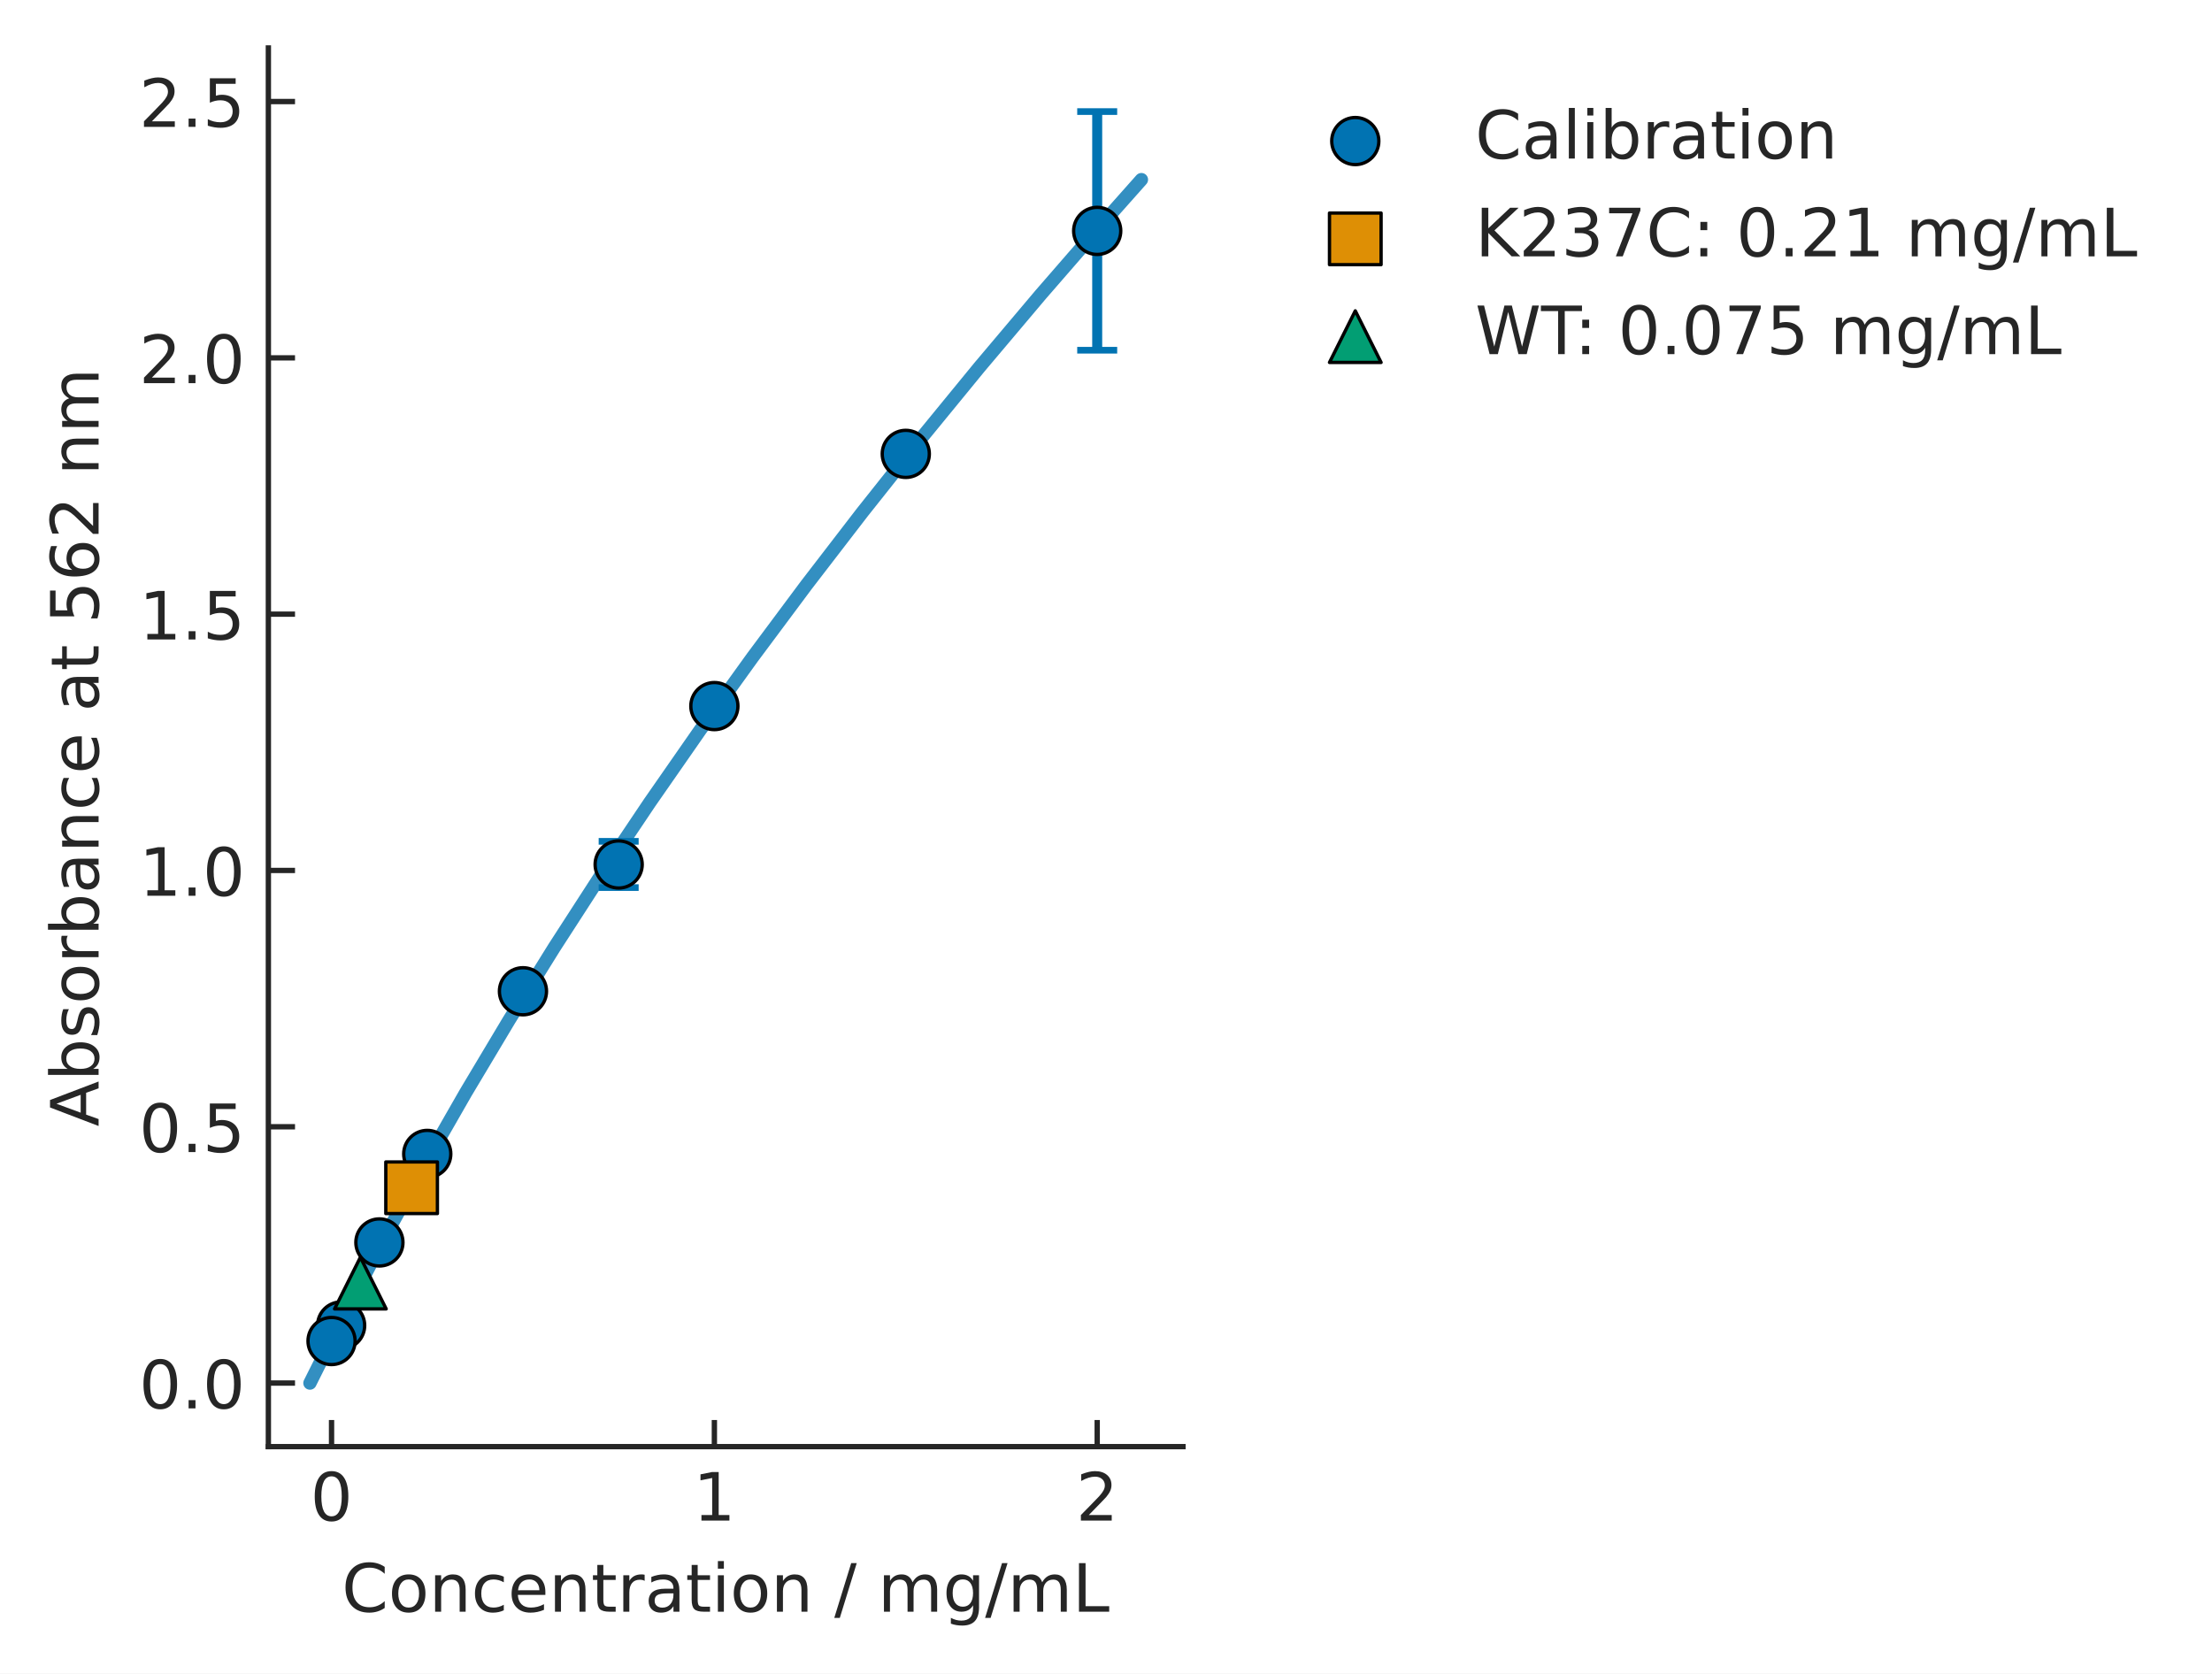
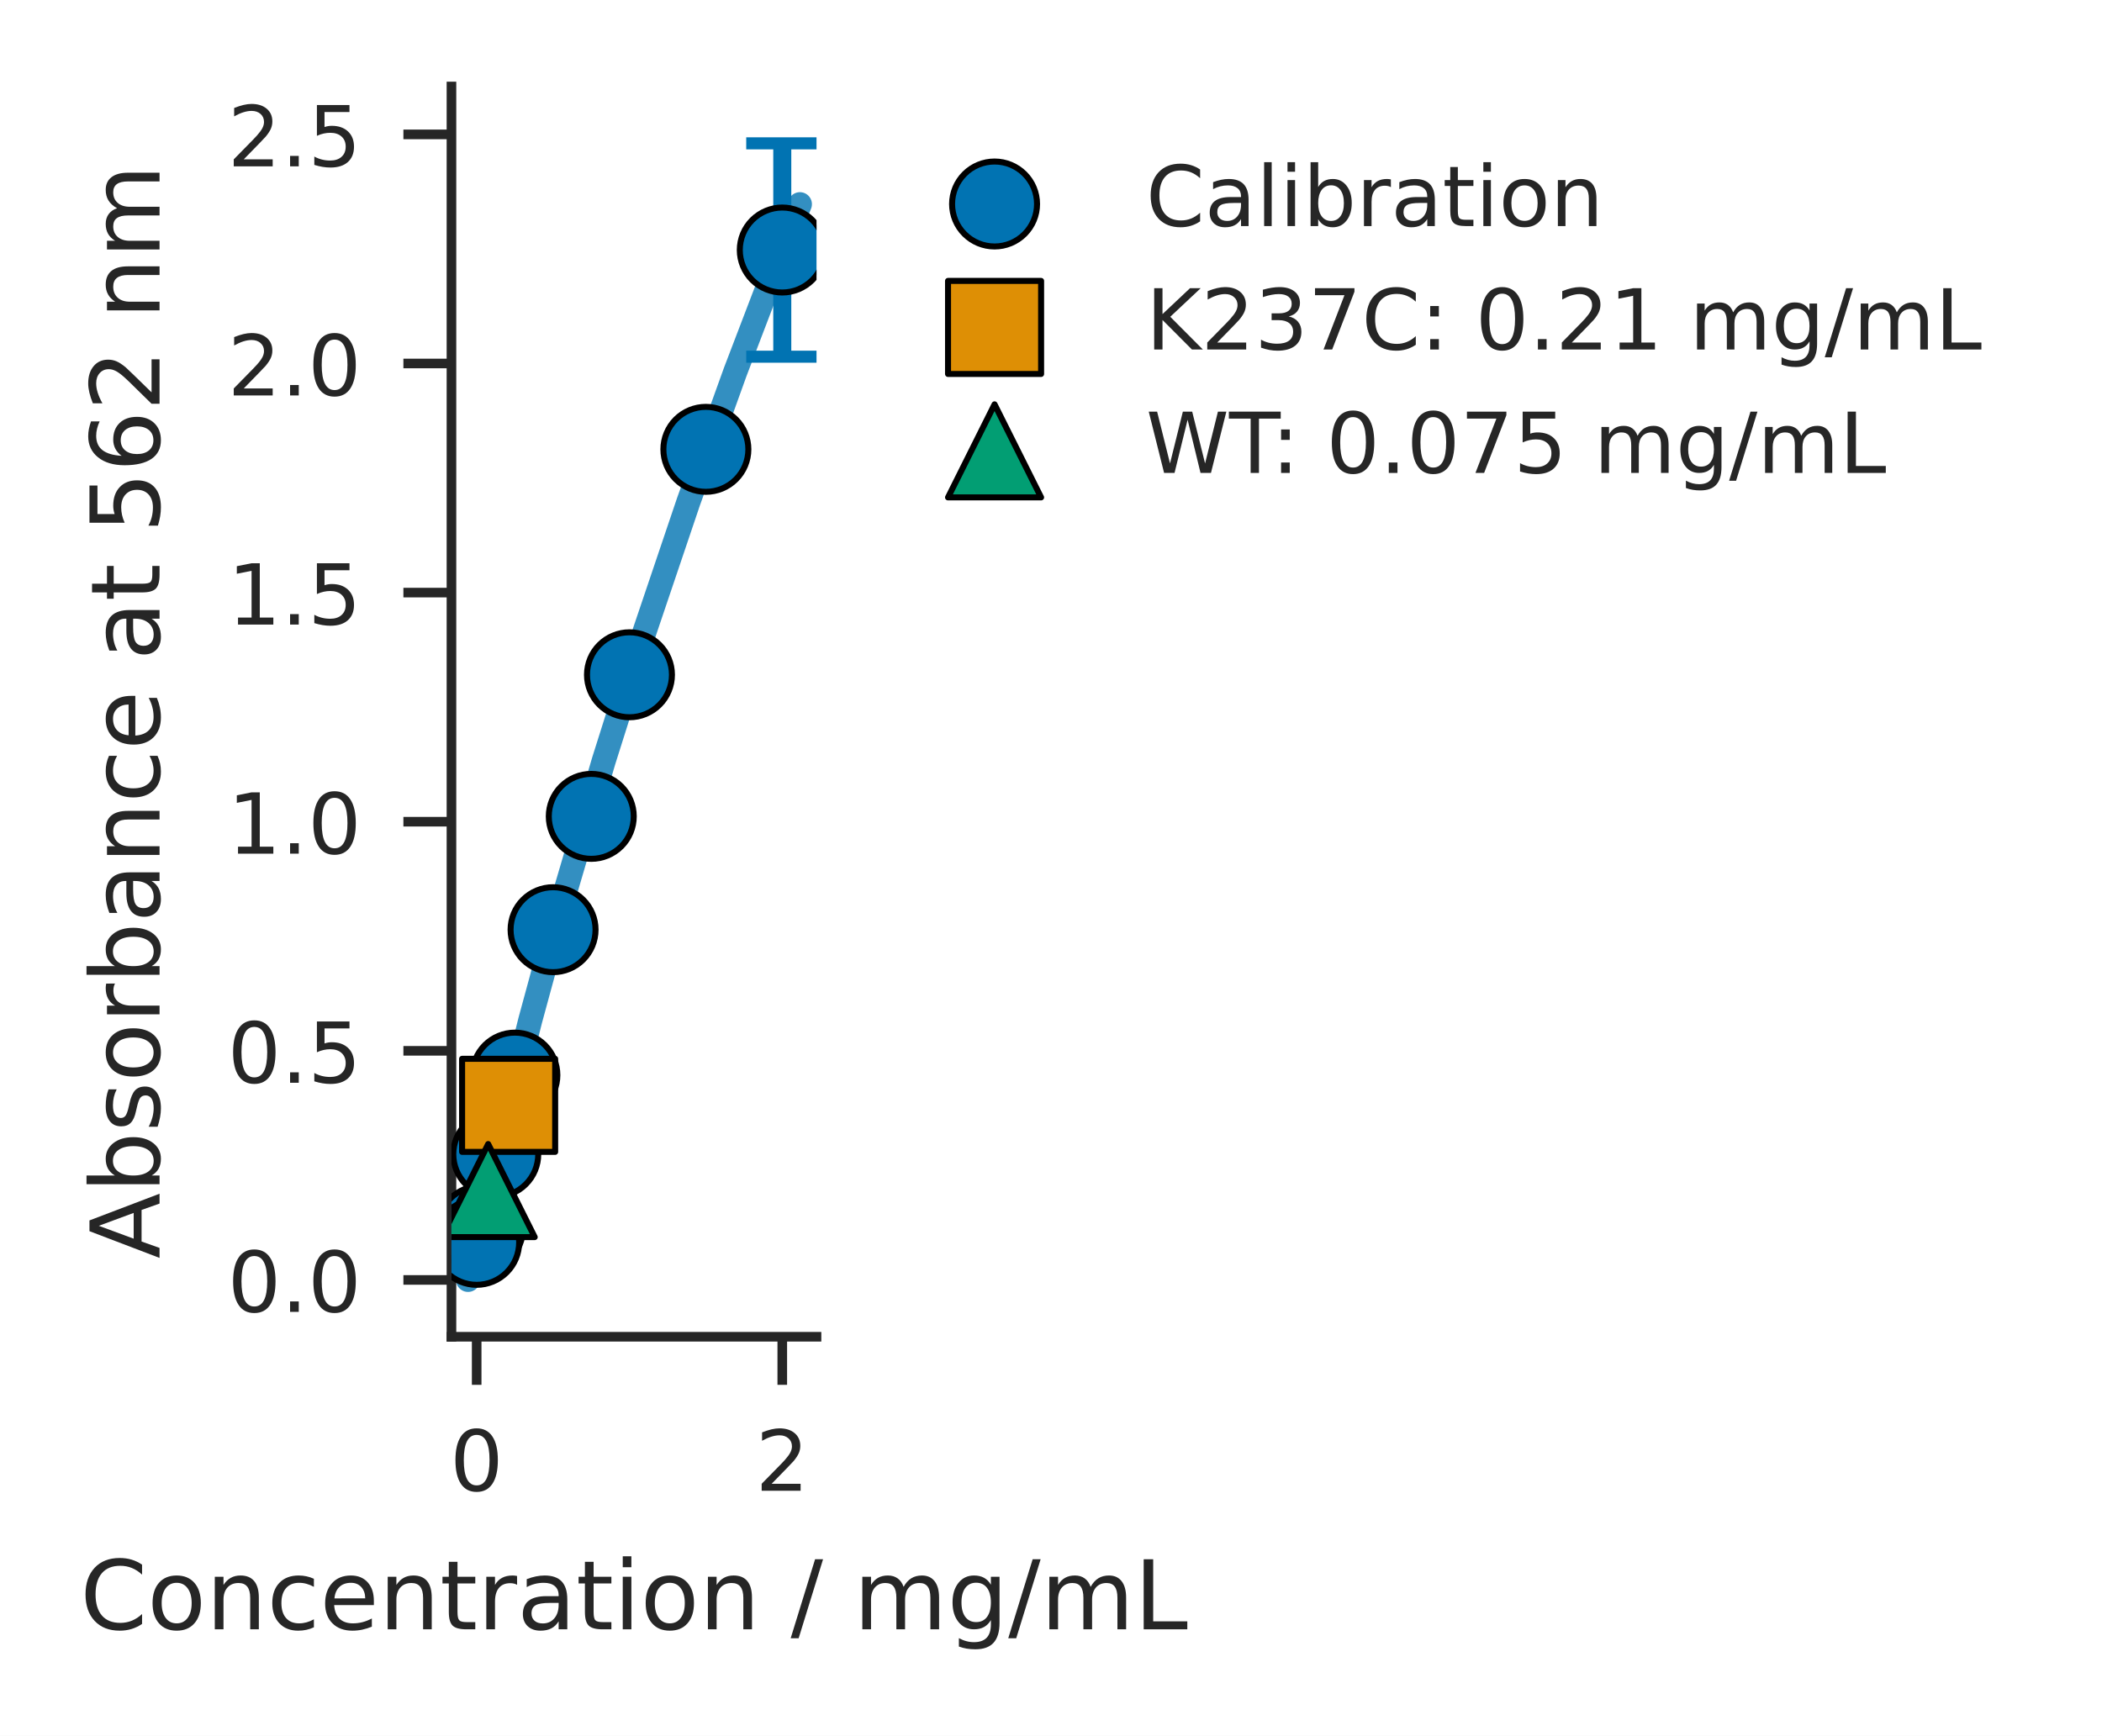
- <svg xmlns="http://www.w3.org/2000/svg" xmlns:xlink="http://www.w3.org/1999/xlink" width="332.012pt" height="251.196pt" viewBox="0 0 332.012 251.196" version="1.1">
+ <svg xmlns="http://www.w3.org/2000/svg" xmlns:xlink="http://www.w3.org/1999/xlink" width="174.95pt" height="144.492pt" viewBox="0 0 174.95 144.492" version="1.1">
  <defs>
    <style type="text/css">*{stroke-linejoin: round; stroke-linecap: butt}</style>
  </defs>
  <g id="figure_1">
    <g id="patch_1">
-       <path d="M 0 251.196  L 332.012 251.196  L 332.012 0  L 0 0  z " style="fill: #ffffff" />
+       <path d="M 0 144.492  L 174.95 144.492  L 174.95 0  L 0 0  z " style="fill: #ffffff" />
    </g>
    <g id="axes_1">
      <g id="patch_2">
-         <path d="M 40.281 217.14  L 177.559 217.14  L 177.559 7.2  L 40.281 7.2  z " style="fill: #ffffff" />
+         <path d="M 37.575 111.274  L 67.958 111.274  L 67.958 7.2  L 37.575 7.2  z " style="fill: #ffffff" />
      </g>
      <g id="matplotlib.axis_1">
        <g id="xtick_1">
          <g id="line2d_1">
            <defs>
-               <path id="m823650b3ee" d="M 0 0  L 0 -4  " style="stroke: #262626; stroke-width: 0.8" />
-             </defs>
-             <g>
-               <use xlink:href="#m823650b3ee" x="49.764" y="217.14" style="fill: #262626; stroke: #262626; stroke-width: 0.8" />
+               <path id="m72aefd5ca8" d="M 0 0  L 0 4  " style="stroke: #262626; stroke-width: 0.8" />
+             </defs>
+             <g>
+               <use xlink:href="#m72aefd5ca8" x="39.674" y="111.274" style="fill: #262626; stroke: #262626; stroke-width: 0.8" />
            </g>
          </g>
          <g id="text_1">
-             <g style="fill: #262626" transform="translate(46.58295 228.2384) scale(0.1 -0.1)">
+             <g style="fill: #262626" transform="translate(37.44667 124.0932) scale(0.07 -0.07)">
              <defs>
                <path id="DejaVuSans-30" d="M 2034 4250  Q 1547 4250 1301 3770  Q 1056 3291 1056 2328  Q 1056 1369 1301 889  Q 1547 409 2034 409  Q 2525 409 2770 889  Q 3016 1369 3016 2328  Q 3016 3291 2770 3770  Q 2525 4250 2034 4250  z M 2034 4750  Q 2819 4750 3233 4129  Q 3647 3509 3647 2328  Q 3647 1150 3233 529  Q 2819 -91 2034 -91  Q 1250 -91 836 529  Q 422 1150 422 2328  Q 422 3509 836 4129  Q 1250 4750 2034 4750  z " transform="scale(0.015625)" />
              </defs>
              <use xlink:href="#DejaVuSans-30" />
            </g>
          </g>
        </g>
        <g id="xtick_2">
          <g id="line2d_2">
            <g>
-               <use xlink:href="#m823650b3ee" x="107.225" y="217.14" style="fill: #262626; stroke: #262626; stroke-width: 0.8" />
+               <use xlink:href="#m72aefd5ca8" x="65.109" y="111.274" style="fill: #262626; stroke: #262626; stroke-width: 0.8" />
            </g>
          </g>
          <g id="text_2">
-             <g style="fill: #262626" transform="translate(104.0433 228.2384) scale(0.1 -0.1)">
-               <defs>
-                 <path id="DejaVuSans-31" d="M 794 531  L 1825 531  L 1825 4091  L 703 3866  L 703 4441  L 1819 4666  L 2450 4666  L 2450 531  L 3481 531  L 3481 0  L 794 0  L 794 531  z " transform="scale(0.015625)" />
-               </defs>
-               <use xlink:href="#DejaVuSans-31" />
-             </g>
-           </g>
-         </g>
-         <g id="xtick_3">
-           <g id="line2d_3">
-             <g>
-               <use xlink:href="#m823650b3ee" x="164.685" y="217.14" style="fill: #262626; stroke: #262626; stroke-width: 0.8" />
-             </g>
-           </g>
-           <g id="text_3">
-             <g style="fill: #262626" transform="translate(161.5036 228.2384) scale(0.1 -0.1)">
+             <g style="fill: #262626" transform="translate(62.88208 124.0932) scale(0.07 -0.07)">
              <defs>
                <path id="DejaVuSans-32" d="M 1228 531  L 3431 531  L 3431 0  L 469 0  L 469 531  Q 828 903 1448 1529  Q 2069 2156 2228 2338  Q 2531 2678 2651 2914  Q 2772 3150 2772 3378  Q 2772 3750 2511 3984  Q 2250 4219 1831 4219  Q 1534 4219 1204 4116  Q 875 4013 500 3803  L 500 4441  Q 881 4594 1212 4672  Q 1544 4750 1819 4750  Q 2544 4750 2975 4387  Q 3406 4025 3406 3419  Q 3406 3131 3298 2873  Q 3191 2616 2906 2266  Q 2828 2175 2409 1742  Q 1991 1309 1228 531  z " transform="scale(0.015625)" />
              </defs>
              <use xlink:href="#DejaVuSans-32" />
            </g>
          </g>
        </g>
-         <g id="text_4">
-           <g style="fill: #262626" transform="translate(51.3015 241.9166) scale(0.1 -0.1)">
+         <g id="text_3">
+           <g style="fill: #262626" transform="translate(6.671563 135.6278) scale(0.08 -0.08)">
            <defs>
              <path id="DejaVuSans-43" d="M 4122 4306  L 4122 3641  Q 3803 3938 3442 4084  Q 3081 4231 2675 4231  Q 1875 4231 1450 3742  Q 1025 3253 1025 2328  Q 1025 1406 1450 917  Q 1875 428 2675 428  Q 3081 428 3442 575  Q 3803 722 4122 1019  L 4122 359  Q 3791 134 3420 21  Q 3050 -91 2638 -91  Q 1578 -91 968 557  Q 359 1206 359 2328  Q 359 3453 968 4101  Q 1578 4750 2638 4750  Q 3056 4750 3426 4639  Q 3797 4528 4122 4306  z " transform="scale(0.015625)" />
              <path id="DejaVuSans-6f" d="M 1959 3097  Q 1497 3097 1228 2736  Q 959 2375 959 1747  Q 959 1119 1226 758  Q 1494 397 1959 397  Q 2419 397 2687 759  Q 2956 1122 2956 1747  Q 2956 2369 2687 2733  Q 2419 3097 1959 3097  z M 1959 3584  Q 2709 3584 3137 3096  Q 3566 2609 3566 1747  Q 3566 888 3137 398  Q 2709 -91 1959 -91  Q 1206 -91 779 398  Q 353 888 353 1747  Q 353 2609 779 3096  Q 1206 3584 1959 3584  z " transform="scale(0.015625)" />
              <path id="DejaVuSans-6e" d="M 3513 2113  L 3513 0  L 2938 0  L 2938 2094  Q 2938 2591 2744 2837  Q 2550 3084 2163 3084  Q 1697 3084 1428 2787  Q 1159 2491 1159 1978  L 1159 0  L 581 0  L 581 3500  L 1159 3500  L 1159 2956  Q 1366 3272 1645 3428  Q 1925 3584 2291 3584  Q 2894 3584 3203 3211  Q 3513 2838 3513 2113  z " transform="scale(0.015625)" />
              <path id="DejaVuSans-63" d="M 3122 3366  L 3122 2828  Q 2878 2963 2633 3030  Q 2388 3097 2138 3097  Q 1578 3097 1268 2742  Q 959 2388 959 1747  Q 959 1106 1268 751  Q 1578 397 2138 397  Q 2388 397 2633 464  Q 2878 531 3122 666  L 3122 134  Q 2881 22 2623 -34  Q 2366 -91 2075 -91  Q 1284 -91 818 406  Q 353 903 353 1747  Q 353 2603 823 3093  Q 1294 3584 2113 3584  Q 2378 3584 2631 3529  Q 2884 3475 3122 3366  z " transform="scale(0.015625)" />
              <path id="DejaVuSans-65" d="M 3597 1894  L 3597 1613  L 953 1613  Q 991 1019 1311 708  Q 1631 397 2203 397  Q 2534 397 2845 478  Q 3156 559 3463 722  L 3463 178  Q 3153 47 2828 -22  Q 2503 -91 2169 -91  Q 1331 -91 842 396  Q 353 884 353 1716  Q 353 2575 817 3079  Q 1281 3584 2069 3584  Q 2775 3584 3186 3129  Q 3597 2675 3597 1894  z M 3022 2063  Q 3016 2534 2758 2815  Q 2500 3097 2075 3097  Q 1594 3097 1305 2825  Q 1016 2553 972 2059  L 3022 2063  z " transform="scale(0.015625)" />
              <path id="DejaVuSans-74" d="M 1172 4494  L 1172 3500  L 2356 3500  L 2356 3053  L 1172 3053  L 1172 1153  Q 1172 725 1289 603  Q 1406 481 1766 481  L 2356 481  L 2356 0  L 1766 0  Q 1100 0 847 248  Q 594 497 594 1153  L 594 3053  L 172 3053  L 172 3500  L 594 3500  L 594 4494  L 1172 4494  z " transform="scale(0.015625)" />
              <path id="DejaVuSans-72" d="M 2631 2963  Q 2534 3019 2420 3045  Q 2306 3072 2169 3072  Q 1681 3072 1420 2755  Q 1159 2438 1159 1844  L 1159 0  L 581 0  L 581 3500  L 1159 3500  L 1159 2956  Q 1341 3275 1631 3429  Q 1922 3584 2338 3584  Q 2397 3584 2469 3576  Q 2541 3569 2628 3553  L 2631 2963  z " transform="scale(0.015625)" />
              <path id="DejaVuSans-61" d="M 2194 1759  Q 1497 1759 1228 1600  Q 959 1441 959 1056  Q 959 750 1161 570  Q 1363 391 1709 391  Q 2188 391 2477 730  Q 2766 1069 2766 1631  L 2766 1759  L 2194 1759  z M 3341 1997  L 3341 0  L 2766 0  L 2766 531  Q 2569 213 2275 61  Q 1981 -91 1556 -91  Q 1019 -91 701 211  Q 384 513 384 1019  Q 384 1609 779 1909  Q 1175 2209 1959 2209  L 2766 2209  L 2766 2266  Q 2766 2663 2505 2880  Q 2244 3097 1772 3097  Q 1472 3097 1187 3025  Q 903 2953 641 2809  L 641 3341  Q 956 3463 1253 3523  Q 1550 3584 1831 3584  Q 2591 3584 2966 3190  Q 3341 2797 3341 1997  z " transform="scale(0.015625)" />
              <path id="DejaVuSans-69" d="M 603 3500  L 1178 3500  L 1178 0  L 603 0  L 603 3500  z M 603 4863  L 1178 4863  L 1178 4134  L 603 4134  L 603 4863  z " transform="scale(0.015625)" />
              <path id="DejaVuSans-20" transform="scale(0.015625)" />
              <path id="DejaVuSans-2f" d="M 1625 4666  L 2156 4666  L 531 -594  L 0 -594  L 1625 4666  z " transform="scale(0.015625)" />
              <path id="DejaVuSans-6d" d="M 3328 2828  Q 3544 3216 3844 3400  Q 4144 3584 4550 3584  Q 5097 3584 5394 3201  Q 5691 2819 5691 2113  L 5691 0  L 5113 0  L 5113 2094  Q 5113 2597 4934 2840  Q 4756 3084 4391 3084  Q 3944 3084 3684 2787  Q 3425 2491 3425 1978  L 3425 0  L 2847 0  L 2847 2094  Q 2847 2600 2669 2842  Q 2491 3084 2119 3084  Q 1678 3084 1418 2786  Q 1159 2488 1159 1978  L 1159 0  L 581 0  L 581 3500  L 1159 3500  L 1159 2956  Q 1356 3278 1631 3431  Q 1906 3584 2284 3584  Q 2666 3584 2933 3390  Q 3200 3197 3328 2828  z " transform="scale(0.015625)" />
              <path id="DejaVuSans-67" d="M 2906 1791  Q 2906 2416 2648 2759  Q 2391 3103 1925 3103  Q 1463 3103 1205 2759  Q 947 2416 947 1791  Q 947 1169 1205 825  Q 1463 481 1925 481  Q 2391 481 2648 825  Q 2906 1169 2906 1791  z M 3481 434  Q 3481 -459 3084 -895  Q 2688 -1331 1869 -1331  Q 1566 -1331 1297 -1286  Q 1028 -1241 775 -1147  L 775 -588  Q 1028 -725 1275 -790  Q 1522 -856 1778 -856  Q 2344 -856 2625 -561  Q 2906 -266 2906 331  L 2906 616  Q 2728 306 2450 153  Q 2172 0 1784 0  Q 1141 0 747 490  Q 353 981 353 1791  Q 353 2603 747 3093  Q 1141 3584 1784 3584  Q 2172 3584 2450 3431  Q 2728 3278 2906 2969  L 2906 3500  L 3481 3500  L 3481 434  z " transform="scale(0.015625)" />
              <path id="DejaVuSans-4c" d="M 628 4666  L 1259 4666  L 1259 531  L 3531 531  L 3531 0  L 628 0  L 628 4666  z " transform="scale(0.015625)" />
            </defs>
            <use xlink:href="#DejaVuSans-43" />
            <use xlink:href="#DejaVuSans-6f" transform="translate(69.82422 0)" />
            <use xlink:href="#DejaVuSans-6e" transform="translate(131.0059 0)" />
            <use xlink:href="#DejaVuSans-63" transform="translate(194.3848 0)" />
            <use xlink:href="#DejaVuSans-65" transform="translate(249.3652 0)" />
            <use xlink:href="#DejaVuSans-6e" transform="translate(310.8887 0)" />
            <use xlink:href="#DejaVuSans-74" transform="translate(374.2676 0)" />
            <use xlink:href="#DejaVuSans-72" transform="translate(413.4766 0)" />
            <use xlink:href="#DejaVuSans-61" transform="translate(454.5898 0)" />
            <use xlink:href="#DejaVuSans-74" transform="translate(515.8691 0)" />
            <use xlink:href="#DejaVuSans-69" transform="translate(555.0781 0)" />
            <use xlink:href="#DejaVuSans-6f" transform="translate(582.8613 0)" />
            <use xlink:href="#DejaVuSans-6e" transform="translate(644.043 0)" />
            <use xlink:href="#DejaVuSans-20" transform="translate(707.4219 0)" />
            <use xlink:href="#DejaVuSans-2f" transform="translate(739.209 0)" />
            <use xlink:href="#DejaVuSans-20" transform="translate(772.9004 0)" />
            <use xlink:href="#DejaVuSans-6d" transform="translate(804.6875 0)" />
            <use xlink:href="#DejaVuSans-67" transform="translate(902.0996 0)" />
            <use xlink:href="#DejaVuSans-2f" transform="translate(965.5762 0)" />
            <use xlink:href="#DejaVuSans-6d" transform="translate(999.2676 0)" />
            <use xlink:href="#DejaVuSans-4c" transform="translate(1096.68 0)" />
          </g>
        </g>
      </g>
      <g id="matplotlib.axis_2">
        <g id="ytick_1">
+           <g id="line2d_3">
+             <defs>
+               <path id="m3ccfd60c9a" d="M 0 0  L -4 0  " style="stroke: #262626; stroke-width: 0.8" />
+             </defs>
+             <g>
+               <use xlink:href="#m3ccfd60c9a" x="37.575" y="106.544" style="fill: #262626; stroke: #262626; stroke-width: 0.8" />
+             </g>
+           </g>
+           <g id="text_4">
+             <g style="fill: #262626" transform="translate(18.9425 109.2031) scale(0.07 -0.07)">
+               <defs>
+                 <path id="DejaVuSans-2e" d="M 684 794  L 1344 794  L 1344 0  L 684 0  L 684 794  z " transform="scale(0.015625)" />
+               </defs>
+               <use xlink:href="#DejaVuSans-30" />
+               <use xlink:href="#DejaVuSans-2e" transform="translate(63.62305 0)" />
+               <use xlink:href="#DejaVuSans-30" transform="translate(95.41016 0)" />
+             </g>
+           </g>
+         </g>
+         <g id="ytick_2">
          <g id="line2d_4">
-             <defs>
-               <path id="mae4829a42b" d="M 0 0  L 4 0  " style="stroke: #262626; stroke-width: 0.8" />
-             </defs>
-             <g>
-               <use xlink:href="#mae4829a42b" x="40.281" y="207.597" style="fill: #262626; stroke: #262626; stroke-width: 0.8" />
+             <g>
+               <use xlink:href="#m3ccfd60c9a" x="37.575" y="87.472" style="fill: #262626; stroke: #262626; stroke-width: 0.8" />
            </g>
          </g>
          <g id="text_5">
-             <g style="fill: #262626" transform="translate(20.87813 211.3965) scale(0.1 -0.1)">
-               <defs>
-                 <path id="DejaVuSans-2e" d="M 684 794  L 1344 794  L 1344 0  L 684 0  L 684 794  z " transform="scale(0.015625)" />
+             <g style="fill: #262626" transform="translate(18.9425 90.13177) scale(0.07 -0.07)">
+               <defs>
+                 <path id="DejaVuSans-35" d="M 691 4666  L 3169 4666  L 3169 4134  L 1269 4134  L 1269 2991  Q 1406 3038 1543 3061  Q 1681 3084 1819 3084  Q 2600 3084 3056 2656  Q 3513 2228 3513 1497  Q 3513 744 3044 326  Q 2575 -91 1722 -91  Q 1428 -91 1123 -41  Q 819 9 494 109  L 494 744  Q 775 591 1075 516  Q 1375 441 1709 441  Q 2250 441 2565 725  Q 2881 1009 2881 1497  Q 2881 1984 2565 2268  Q 2250 2553 1709 2553  Q 1456 2553 1204 2497  Q 953 2441 691 2322  L 691 4666  z " transform="scale(0.015625)" />
              </defs>
              <use xlink:href="#DejaVuSans-30" />
              <use xlink:href="#DejaVuSans-2e" transform="translate(63.62305 0)" />
+               <use xlink:href="#DejaVuSans-35" transform="translate(95.41016 0)" />
+             </g>
+           </g>
+         </g>
+         <g id="ytick_3">
+           <g id="line2d_5">
+             <g>
+               <use xlink:href="#m3ccfd60c9a" x="37.575" y="68.401" style="fill: #262626; stroke: #262626; stroke-width: 0.8" />
+             </g>
+           </g>
+           <g id="text_6">
+             <g style="fill: #262626" transform="translate(18.9425 71.06041) scale(0.07 -0.07)">
+               <defs>
+                 <path id="DejaVuSans-31" d="M 794 531  L 1825 531  L 1825 4091  L 703 3866  L 703 4441  L 1819 4666  L 2450 4666  L 2450 531  L 3481 531  L 3481 0  L 794 0  L 794 531  z " transform="scale(0.015625)" />
+               </defs>
+               <use xlink:href="#DejaVuSans-31" />
+               <use xlink:href="#DejaVuSans-2e" transform="translate(63.62305 0)" />
              <use xlink:href="#DejaVuSans-30" transform="translate(95.41016 0)" />
            </g>
          </g>
        </g>
-         <g id="ytick_2">
-           <g id="line2d_5">
-             <g>
-               <use xlink:href="#mae4829a42b" x="40.281" y="169.126" style="fill: #262626; stroke: #262626; stroke-width: 0.8" />
-             </g>
-           </g>
-           <g id="text_6">
-             <g style="fill: #262626" transform="translate(20.87813 172.9255) scale(0.1 -0.1)">
-               <defs>
-                 <path id="DejaVuSans-35" d="M 691 4666  L 3169 4666  L 3169 4134  L 1269 4134  L 1269 2991  Q 1406 3038 1543 3061  Q 1681 3084 1819 3084  Q 2600 3084 3056 2656  Q 3513 2228 3513 1497  Q 3513 744 3044 326  Q 2575 -91 1722 -91  Q 1428 -91 1123 -41  Q 819 9 494 109  L 494 744  Q 775 591 1075 516  Q 1375 441 1709 441  Q 2250 441 2565 725  Q 2881 1009 2881 1497  Q 2881 1984 2565 2268  Q 2250 2553 1709 2553  Q 1456 2553 1204 2497  Q 953 2441 691 2322  L 691 4666  z " transform="scale(0.015625)" />
-               </defs>
-               <use xlink:href="#DejaVuSans-30" />
+         <g id="ytick_4">
+           <g id="line2d_6">
+             <g>
+               <use xlink:href="#m3ccfd60c9a" x="37.575" y="49.33" style="fill: #262626; stroke: #262626; stroke-width: 0.8" />
+             </g>
+           </g>
+           <g id="text_7">
+             <g style="fill: #262626" transform="translate(18.9425 51.98905) scale(0.07 -0.07)">
+               <use xlink:href="#DejaVuSans-31" />
              <use xlink:href="#DejaVuSans-2e" transform="translate(63.62305 0)" />
              <use xlink:href="#DejaVuSans-35" transform="translate(95.41016 0)" />
            </g>
          </g>
        </g>
-         <g id="ytick_3">
-           <g id="line2d_6">
-             <g>
-               <use xlink:href="#mae4829a42b" x="40.281" y="130.655" style="fill: #262626; stroke: #262626; stroke-width: 0.8" />
-             </g>
-           </g>
-           <g id="text_7">
-             <g style="fill: #262626" transform="translate(20.87813 134.4545) scale(0.1 -0.1)">
-               <use xlink:href="#DejaVuSans-31" />
+         <g id="ytick_5">
+           <g id="line2d_7">
+             <g>
+               <use xlink:href="#m3ccfd60c9a" x="37.575" y="30.258" style="fill: #262626; stroke: #262626; stroke-width: 0.8" />
+             </g>
+           </g>
+           <g id="text_8">
+             <g style="fill: #262626" transform="translate(18.9425 32.91769) scale(0.07 -0.07)">
+               <use xlink:href="#DejaVuSans-32" />
              <use xlink:href="#DejaVuSans-2e" transform="translate(63.62305 0)" />
              <use xlink:href="#DejaVuSans-30" transform="translate(95.41016 0)" />
            </g>
          </g>
        </g>
-         <g id="ytick_4">
-           <g id="line2d_7">
-             <g>
-               <use xlink:href="#mae4829a42b" x="40.281" y="92.184" style="fill: #262626; stroke: #262626; stroke-width: 0.8" />
-             </g>
-           </g>
-           <g id="text_8">
-             <g style="fill: #262626" transform="translate(20.87813 95.98356) scale(0.1 -0.1)">
-               <use xlink:href="#DejaVuSans-31" />
+         <g id="ytick_6">
+           <g id="line2d_8">
+             <g>
+               <use xlink:href="#m3ccfd60c9a" x="37.575" y="11.187" style="fill: #262626; stroke: #262626; stroke-width: 0.8" />
+             </g>
+           </g>
+           <g id="text_9">
+             <g style="fill: #262626" transform="translate(18.9425 13.84634) scale(0.07 -0.07)">
+               <use xlink:href="#DejaVuSans-32" />
              <use xlink:href="#DejaVuSans-2e" transform="translate(63.62305 0)" />
              <use xlink:href="#DejaVuSans-35" transform="translate(95.41016 0)" />
            </g>
          </g>
        </g>
-         <g id="ytick_5">
-           <g id="line2d_8">
-             <g>
-               <use xlink:href="#mae4829a42b" x="40.281" y="53.713" style="fill: #262626; stroke: #262626; stroke-width: 0.8" />
-             </g>
-           </g>
-           <g id="text_9">
-             <g style="fill: #262626" transform="translate(20.87813 57.51259) scale(0.1 -0.1)">
-               <use xlink:href="#DejaVuSans-32" />
-               <use xlink:href="#DejaVuSans-2e" transform="translate(63.62305 0)" />
-               <use xlink:href="#DejaVuSans-30" transform="translate(95.41016 0)" />
-             </g>
-           </g>
-         </g>
-         <g id="ytick_6">
-           <g id="line2d_9">
-             <g>
-               <use xlink:href="#mae4829a42b" x="40.281" y="15.242" style="fill: #262626; stroke: #262626; stroke-width: 0.8" />
-             </g>
-           </g>
-           <g id="text_10">
-             <g style="fill: #262626" transform="translate(20.87813 19.04161) scale(0.1 -0.1)">
-               <use xlink:href="#DejaVuSans-32" />
-               <use xlink:href="#DejaVuSans-2e" transform="translate(63.62305 0)" />
-               <use xlink:href="#DejaVuSans-35" transform="translate(95.41016 0)" />
-             </g>
-           </g>
-         </g>
-         <g id="text_11">
-           <g style="fill: #262626" transform="translate(14.79844 169.0911) rotate(-90) scale(0.1 -0.1)">
+         <g id="text_10">
+           <g style="fill: #262626" transform="translate(13.27875 104.774) rotate(-90) scale(0.08 -0.08)">
            <defs>
              <path id="DejaVuSans-41" d="M 2188 4044  L 1331 1722  L 3047 1722  L 2188 4044  z M 1831 4666  L 2547 4666  L 4325 0  L 3669 0  L 3244 1197  L 1141 1197  L 716 0  L 50 0  L 1831 4666  z " transform="scale(0.015625)" />
              <path id="DejaVuSans-62" d="M 3116 1747  Q 3116 2381 2855 2742  Q 2594 3103 2138 3103  Q 1681 3103 1420 2742  Q 1159 2381 1159 1747  Q 1159 1113 1420 752  Q 1681 391 2138 391  Q 2594 391 2855 752  Q 3116 1113 3116 1747  z M 1159 2969  Q 1341 3281 1617 3432  Q 1894 3584 2278 3584  Q 2916 3584 3314 3078  Q 3713 2572 3713 1747  Q 3713 922 3314 415  Q 2916 -91 2278 -91  Q 1894 -91 1617 61  Q 1341 213 1159 525  L 1159 0  L 581 0  L 581 4863  L 1159 4863  L 1159 2969  z " transform="scale(0.015625)" />
              <path id="DejaVuSans-73" d="M 2834 3397  L 2834 2853  Q 2591 2978 2328 3040  Q 2066 3103 1784 3103  Q 1356 3103 1142 2972  Q 928 2841 928 2578  Q 928 2378 1081 2264  Q 1234 2150 1697 2047  L 1894 2003  Q 2506 1872 2764 1633  Q 3022 1394 3022 966  Q 3022 478 2636 193  Q 2250 -91 1575 -91  Q 1294 -91 989 -36  Q 684 19 347 128  L 347 722  Q 666 556 975 473  Q 1284 391 1588 391  Q 1994 391 2212 530  Q 2431 669 2431 922  Q 2431 1156 2273 1281  Q 2116 1406 1581 1522  L 1381 1569  Q 847 1681 609 1914  Q 372 2147 372 2553  Q 372 3047 722 3315  Q 1072 3584 1716 3584  Q 2034 3584 2315 3537  Q 2597 3491 2834 3397  z " transform="scale(0.015625)" />
              <path id="DejaVuSans-36" d="M 2113 2584  Q 1688 2584 1439 2293  Q 1191 2003 1191 1497  Q 1191 994 1439 701  Q 1688 409 2113 409  Q 2538 409 2786 701  Q 3034 994 3034 1497  Q 3034 2003 2786 2293  Q 2538 2584 2113 2584  z M 3366 4563  L 3366 3988  Q 3128 4100 2886 4159  Q 2644 4219 2406 4219  Q 1781 4219 1451 3797  Q 1122 3375 1075 2522  Q 1259 2794 1537 2939  Q 1816 3084 2150 3084  Q 2853 3084 3261 2657  Q 3669 2231 3669 1497  Q 3669 778 3244 343  Q 2819 -91 2113 -91  Q 1303 -91 875 529  Q 447 1150 447 2328  Q 447 3434 972 4092  Q 1497 4750 2381 4750  Q 2619 4750 2861 4703  Q 3103 4656 3366 4563  z " transform="scale(0.015625)" />
            </defs>
            <use xlink:href="#DejaVuSans-41" />
            <use xlink:href="#DejaVuSans-62" transform="translate(68.4082 0)" />
            <use xlink:href="#DejaVuSans-73" transform="translate(131.8848 0)" />
            <use xlink:href="#DejaVuSans-6f" transform="translate(183.9844 0)" />
            <use xlink:href="#DejaVuSans-72" transform="translate(245.166 0)" />
            <use xlink:href="#DejaVuSans-62" transform="translate(286.2793 0)" />
            <use xlink:href="#DejaVuSans-61" transform="translate(349.7559 0)" />
            <use xlink:href="#DejaVuSans-6e" transform="translate(411.0352 0)" />
            <use xlink:href="#DejaVuSans-63" transform="translate(474.4141 0)" />
            <use xlink:href="#DejaVuSans-65" transform="translate(529.3945 0)" />
            <use xlink:href="#DejaVuSans-20" transform="translate(590.918 0)" />
            <use xlink:href="#DejaVuSans-61" transform="translate(622.7051 0)" />
            <use xlink:href="#DejaVuSans-74" transform="translate(683.9844 0)" />
            <use xlink:href="#DejaVuSans-20" transform="translate(723.1934 0)" />
            <use xlink:href="#DejaVuSans-35" transform="translate(754.9805 0)" />
            <use xlink:href="#DejaVuSans-36" transform="translate(818.6035 0)" />
            <use xlink:href="#DejaVuSans-32" transform="translate(882.2266 0)" />
            <use xlink:href="#DejaVuSans-20" transform="translate(945.8496 0)" />
            <use xlink:href="#DejaVuSans-6e" transform="translate(977.6367 0)" />
            <use xlink:href="#DejaVuSans-6d" transform="translate(1041.016 0)" />
          </g>
        </g>
      </g>
      <g id="LineCollection_1">
-         <path d="M 164.685 52.572  L 164.685 16.743  " clip-path="url(#p57004b9870)" style="fill: none; stroke: #0173b2; stroke-width: 1.5" />
-         <path d="M 135.955 68.661  L 135.955 67.593  " clip-path="url(#p57004b9870)" style="fill: none; stroke: #0173b2; stroke-width: 1.5" />
-         <path d="M 107.225 107.524  L 107.225 104.441  " clip-path="url(#p57004b9870)" style="fill: none; stroke: #0173b2; stroke-width: 1.5" />
-         <path d="M 92.859 133.228  L 92.859 126.287  " clip-path="url(#p57004b9870)" style="fill: none; stroke: #0173b2; stroke-width: 1.5" />
-         <path d="M 78.494 149.955  L 78.494 147.621  " clip-path="url(#p57004b9870)" style="fill: none; stroke: #0173b2; stroke-width: 1.5" />
-         <path d="M 64.129 173.478  L 64.129 172.93  " clip-path="url(#p57004b9870)" style="fill: none; stroke: #0173b2; stroke-width: 1.5" />
-         <path d="M 56.947 186.836  L 56.947 186.144  " clip-path="url(#p57004b9870)" style="fill: none; stroke: #0173b2; stroke-width: 1.5" />
-         <path d="M 51.201 199.085  L 51.201 198.823  " clip-path="url(#p57004b9870)" style="fill: none; stroke: #0173b2; stroke-width: 1.5" />
-         <path d="M 49.764 201.614  L 49.764 200.962  " clip-path="url(#p57004b9870)" style="fill: none; stroke: #0173b2; stroke-width: 1.5" />
+         <path d="M 65.109 29.692  L 65.109 11.931  " clip-path="url(#p6ea7e342c0)" style="fill: none; stroke: #0173b2; stroke-width: 1.5" />
+         <path d="M 58.75 37.669  L 58.75 37.139  " clip-path="url(#p6ea7e342c0)" style="fill: none; stroke: #0173b2; stroke-width: 1.5" />
+         <path d="M 52.391 56.934  L 52.391 55.406  " clip-path="url(#p6ea7e342c0)" style="fill: none; stroke: #0173b2; stroke-width: 1.5" />
+         <path d="M 49.212 69.677  L 49.212 66.235  " clip-path="url(#p6ea7e342c0)" style="fill: none; stroke: #0173b2; stroke-width: 1.5" />
+         <path d="M 46.032 77.969  L 46.032 76.811  " clip-path="url(#p6ea7e342c0)" style="fill: none; stroke: #0173b2; stroke-width: 1.5" />
+         <path d="M 42.853 89.63  L 42.853 89.358  " clip-path="url(#p6ea7e342c0)" style="fill: none; stroke: #0173b2; stroke-width: 1.5" />
+         <path d="M 41.263 96.251  L 41.263 95.908  " clip-path="url(#p6ea7e342c0)" style="fill: none; stroke: #0173b2; stroke-width: 1.5" />
+         <path d="M 39.991 102.324  L 39.991 102.194  " clip-path="url(#p6ea7e342c0)" style="fill: none; stroke: #0173b2; stroke-width: 1.5" />
+         <path d="M 39.674 103.578  L 39.674 103.254  " clip-path="url(#p6ea7e342c0)" style="fill: none; stroke: #0173b2; stroke-width: 1.5" />
+       </g>
+       <g id="line2d_9">
+         <defs>
+           <path id="m953bb1bf57" d="M 3 0  L -3 -0  " style="stroke: #0173b2" />
+         </defs>
+         <g clip-path="url(#p6ea7e342c0)">
+           <use xlink:href="#m953bb1bf57" x="65.109" y="29.692" style="fill: #0173b2; stroke: #0173b2" />
+           <use xlink:href="#m953bb1bf57" x="58.75" y="37.669" style="fill: #0173b2; stroke: #0173b2" />
+           <use xlink:href="#m953bb1bf57" x="52.391" y="56.934" style="fill: #0173b2; stroke: #0173b2" />
+           <use xlink:href="#m953bb1bf57" x="49.212" y="69.677" style="fill: #0173b2; stroke: #0173b2" />
+           <use xlink:href="#m953bb1bf57" x="46.032" y="77.969" style="fill: #0173b2; stroke: #0173b2" />
+           <use xlink:href="#m953bb1bf57" x="42.853" y="89.63" style="fill: #0173b2; stroke: #0173b2" />
+           <use xlink:href="#m953bb1bf57" x="41.263" y="96.251" style="fill: #0173b2; stroke: #0173b2" />
+           <use xlink:href="#m953bb1bf57" x="39.991" y="102.324" style="fill: #0173b2; stroke: #0173b2" />
+           <use xlink:href="#m953bb1bf57" x="39.674" y="103.578" style="fill: #0173b2; stroke: #0173b2" />
+         </g>
      </g>
      <g id="line2d_10">
-         <defs>
-           <path id="m6e03b2d837" d="M 3 0  L -3 -0  " style="stroke: #0173b2" />
-         </defs>
-         <g clip-path="url(#p57004b9870)">
-           <use xlink:href="#m6e03b2d837" x="164.685" y="52.572" style="fill: #0173b2; stroke: #0173b2" />
-           <use xlink:href="#m6e03b2d837" x="135.955" y="68.661" style="fill: #0173b2; stroke: #0173b2" />
-           <use xlink:href="#m6e03b2d837" x="107.225" y="107.524" style="fill: #0173b2; stroke: #0173b2" />
-           <use xlink:href="#m6e03b2d837" x="92.859" y="133.228" style="fill: #0173b2; stroke: #0173b2" />
-           <use xlink:href="#m6e03b2d837" x="78.494" y="149.955" style="fill: #0173b2; stroke: #0173b2" />
-           <use xlink:href="#m6e03b2d837" x="64.129" y="173.478" style="fill: #0173b2; stroke: #0173b2" />
-           <use xlink:href="#m6e03b2d837" x="56.947" y="186.836" style="fill: #0173b2; stroke: #0173b2" />
-           <use xlink:href="#m6e03b2d837" x="51.201" y="199.085" style="fill: #0173b2; stroke: #0173b2" />
-           <use xlink:href="#m6e03b2d837" x="49.764" y="201.614" style="fill: #0173b2; stroke: #0173b2" />
+         <g clip-path="url(#p6ea7e342c0)">
+           <use xlink:href="#m953bb1bf57" x="65.109" y="11.931" style="fill: #0173b2; stroke: #0173b2" />
+           <use xlink:href="#m953bb1bf57" x="58.75" y="37.139" style="fill: #0173b2; stroke: #0173b2" />
+           <use xlink:href="#m953bb1bf57" x="52.391" y="55.406" style="fill: #0173b2; stroke: #0173b2" />
+           <use xlink:href="#m953bb1bf57" x="49.212" y="66.235" style="fill: #0173b2; stroke: #0173b2" />
+           <use xlink:href="#m953bb1bf57" x="46.032" y="76.811" style="fill: #0173b2; stroke: #0173b2" />
+           <use xlink:href="#m953bb1bf57" x="42.853" y="89.358" style="fill: #0173b2; stroke: #0173b2" />
+           <use xlink:href="#m953bb1bf57" x="41.263" y="95.908" style="fill: #0173b2; stroke: #0173b2" />
+           <use xlink:href="#m953bb1bf57" x="39.991" y="102.194" style="fill: #0173b2; stroke: #0173b2" />
+           <use xlink:href="#m953bb1bf57" x="39.674" y="103.254" style="fill: #0173b2; stroke: #0173b2" />
        </g>
      </g>
      <g id="line2d_11">
-         <g clip-path="url(#p57004b9870)">
-           <use xlink:href="#m6e03b2d837" x="164.685" y="16.743" style="fill: #0173b2; stroke: #0173b2" />
-           <use xlink:href="#m6e03b2d837" x="135.955" y="67.593" style="fill: #0173b2; stroke: #0173b2" />
-           <use xlink:href="#m6e03b2d837" x="107.225" y="104.441" style="fill: #0173b2; stroke: #0173b2" />
-           <use xlink:href="#m6e03b2d837" x="92.859" y="126.287" style="fill: #0173b2; stroke: #0173b2" />
-           <use xlink:href="#m6e03b2d837" x="78.494" y="147.621" style="fill: #0173b2; stroke: #0173b2" />
-           <use xlink:href="#m6e03b2d837" x="64.129" y="172.93" style="fill: #0173b2; stroke: #0173b2" />
-           <use xlink:href="#m6e03b2d837" x="56.947" y="186.144" style="fill: #0173b2; stroke: #0173b2" />
-           <use xlink:href="#m6e03b2d837" x="51.201" y="198.823" style="fill: #0173b2; stroke: #0173b2" />
-           <use xlink:href="#m6e03b2d837" x="49.764" y="200.962" style="fill: #0173b2; stroke: #0173b2" />
-         </g>
-       </g>
-       <g id="line2d_12">
-         <path d="M 46.521 207.597  L 51.967 196.705  L 57.677 185.812  L 63.653 174.92  L 69.894 164.027  L 76.401 153.135  L 83.175 142.242  L 90.216 131.35  L 97.524 120.457  L 105.101 109.565  L 112.945 98.672  L 121.059 87.78  L 129.441 76.887  L 138.094 65.995  L 147.016 55.102  L 156.209 44.21  L 165.673 33.317  L 171.319 26.963  L 171.319 26.963  " clip-path="url(#p57004b9870)" style="fill: none; stroke: #0173b2; stroke-opacity: 0.8; stroke-width: 2; stroke-linecap: round" />
+         <path d="M 38.956 106.544  L 41.425 95.744  L 44.129 84.945  L 47.068 74.145  L 50.244 63.345  L 53.657 52.546  L 57.308 41.746  L 61.198 30.947  L 65.328 20.147  L 66.577 16.997  L 66.577 16.997  " clip-path="url(#p6ea7e342c0)" style="fill: none; stroke: #0173b2; stroke-opacity: 0.8; stroke-width: 2; stroke-linecap: round" />
      </g>
      <g id="patch_3">
-         <path d="M 40.281 217.14  L 40.281 7.2  " style="fill: none; stroke: #262626; stroke-width: 0.8; stroke-linejoin: miter; stroke-linecap: square" />
+         <path d="M 37.575 111.274  L 37.575 7.2  " style="fill: none; stroke: #262626; stroke-width: 0.8; stroke-linejoin: miter; stroke-linecap: square" />
      </g>
      <g id="patch_4">
-         <path d="M 40.281 217.14  L 177.559 217.14  " style="fill: none; stroke: #262626; stroke-width: 0.8; stroke-linejoin: miter; stroke-linecap: square" />
+         <path d="M 37.575 111.274  L 67.958 111.274  " style="fill: none; stroke: #262626; stroke-width: 0.8; stroke-linejoin: miter; stroke-linecap: square" />
      </g>
      <g id="PathCollection_1">
        <defs>
-           <path id="md05e09418f" d="M 0 3.536  C 0.938 3.536 1.837 3.163 2.5 2.5  C 3.163 1.837 3.536 0.938 3.536 0  C 3.536 -0.938 3.163 -1.837 2.5 -2.5  C 1.837 -3.163 0.938 -3.536 0 -3.536  C -0.938 -3.536 -1.837 -3.163 -2.5 -2.5  C -3.163 -1.837 -3.536 -0.938 -3.536 0  C -3.536 0.938 -3.163 1.837 -2.5 2.5  C -1.837 3.163 -0.938 3.536 0 3.536  z " style="stroke: #000000; stroke-width: 0.5" />
+           <path id="m1bcd92bd9b" d="M 0 3.536  C 0.938 3.536 1.837 3.163 2.5 2.5  C 3.163 1.837 3.536 0.938 3.536 0  C 3.536 -0.938 3.163 -1.837 2.5 -2.5  C 1.837 -3.163 0.938 -3.536 0 -3.536  C -0.938 -3.536 -1.837 -3.163 -2.5 -2.5  C -3.163 -1.837 -3.536 -0.938 -3.536 0  C -3.536 0.938 -3.163 1.837 -2.5 2.5  C -1.837 3.163 -0.938 3.536 0 3.536  z " style="stroke: #000000; stroke-width: 0.5" />
        </defs>
-         <g clip-path="url(#p57004b9870)">
-           <use xlink:href="#md05e09418f" x="164.685" y="34.657" style="fill: #0173b2; stroke: #000000; stroke-width: 0.5" />
-           <use xlink:href="#md05e09418f" x="135.955" y="68.127" style="fill: #0173b2; stroke: #000000; stroke-width: 0.5" />
-           <use xlink:href="#md05e09418f" x="107.225" y="105.983" style="fill: #0173b2; stroke: #000000; stroke-width: 0.5" />
-           <use xlink:href="#md05e09418f" x="92.859" y="129.758" style="fill: #0173b2; stroke: #000000; stroke-width: 0.5" />
-           <use xlink:href="#md05e09418f" x="78.494" y="148.788" style="fill: #0173b2; stroke: #000000; stroke-width: 0.5" />
-           <use xlink:href="#md05e09418f" x="64.129" y="173.204" style="fill: #0173b2; stroke: #000000; stroke-width: 0.5" />
-           <use xlink:href="#md05e09418f" x="56.947" y="186.49" style="fill: #0173b2; stroke: #000000; stroke-width: 0.5" />
-           <use xlink:href="#md05e09418f" x="51.201" y="198.954" style="fill: #0173b2; stroke: #000000; stroke-width: 0.5" />
-           <use xlink:href="#md05e09418f" x="49.764" y="201.288" style="fill: #0173b2; stroke: #000000; stroke-width: 0.5" />
+         <g clip-path="url(#p6ea7e342c0)">
+           <use xlink:href="#m1bcd92bd9b" x="65.109" y="20.812" style="fill: #0173b2; stroke: #000000; stroke-width: 0.5" />
+           <use xlink:href="#m1bcd92bd9b" x="58.75" y="37.404" style="fill: #0173b2; stroke: #000000; stroke-width: 0.5" />
+           <use xlink:href="#m1bcd92bd9b" x="52.391" y="56.17" style="fill: #0173b2; stroke: #000000; stroke-width: 0.5" />
+           <use xlink:href="#m1bcd92bd9b" x="49.212" y="67.956" style="fill: #0173b2; stroke: #000000; stroke-width: 0.5" />
+           <use xlink:href="#m1bcd92bd9b" x="46.032" y="77.39" style="fill: #0173b2; stroke: #000000; stroke-width: 0.5" />
+           <use xlink:href="#m1bcd92bd9b" x="42.853" y="89.494" style="fill: #0173b2; stroke: #000000; stroke-width: 0.5" />
+           <use xlink:href="#m1bcd92bd9b" x="41.263" y="96.08" style="fill: #0173b2; stroke: #000000; stroke-width: 0.5" />
+           <use xlink:href="#m1bcd92bd9b" x="39.991" y="102.259" style="fill: #0173b2; stroke: #000000; stroke-width: 0.5" />
+           <use xlink:href="#m1bcd92bd9b" x="39.674" y="103.416" style="fill: #0173b2; stroke: #000000; stroke-width: 0.5" />
        </g>
      </g>
      <g id="legend_1">
        <g id="PathCollection_2">
          <g>
-             <use xlink:href="#md05e09418f" x="203.423" y="21.173" style="fill: #0173b2; stroke: #000000; stroke-width: 0.5" />
-           </g>
-         </g>
-         <g id="text_12">
-           <g style="fill: #262626" transform="translate(221.4231 23.79844) scale(0.1 -0.1)">
+             <use xlink:href="#m1bcd92bd9b" x="82.778" y="16.981" style="fill: #0173b2; stroke: #000000; stroke-width: 0.5" />
+           </g>
+         </g>
+         <g id="text_11">
+           <g style="fill: #262626" transform="translate(95.37763 18.81891) scale(0.07 -0.07)">
            <defs>
              <path id="DejaVuSans-6c" d="M 603 4863  L 1178 4863  L 1178 0  L 603 0  L 603 4863  z " transform="scale(0.015625)" />
            </defs>
            <use xlink:href="#DejaVuSans-43" />
            <use xlink:href="#DejaVuSans-61" transform="translate(69.82422 0)" />
            <use xlink:href="#DejaVuSans-6c" transform="translate(131.1035 0)" />
            <use xlink:href="#DejaVuSans-69" transform="translate(158.8867 0)" />
            <use xlink:href="#DejaVuSans-62" transform="translate(186.6699 0)" />
            <use xlink:href="#DejaVuSans-72" transform="translate(250.1465 0)" />
            <use xlink:href="#DejaVuSans-61" transform="translate(291.2598 0)" />
            <use xlink:href="#DejaVuSans-74" transform="translate(352.5391 0)" />
            <use xlink:href="#DejaVuSans-69" transform="translate(391.748 0)" />
            <use xlink:href="#DejaVuSans-6f" transform="translate(419.5312 0)" />
            <use xlink:href="#DejaVuSans-6e" transform="translate(480.7129 0)" />
          </g>
        </g>
        <g id="PathCollection_3">
          <defs>
-             <path id="m8709419db9" d="M -3.873 3.873  L 3.873 3.873  L 3.873 -3.873  L -3.873 -3.873  z " style="stroke: #000000; stroke-width: 0.5" />
+             <path id="mb4923e65b1" d="M -3.873 3.873  L 3.873 3.873  L 3.873 -3.873  L -3.873 -3.873  z " style="stroke: #000000; stroke-width: 0.5" />
          </defs>
          <g>
-             <use xlink:href="#m8709419db9" x="203.423" y="35.852" style="fill: #de8f05; stroke: #000000; stroke-width: 0.5" />
-           </g>
-         </g>
-         <g id="text_13">
-           <g style="fill: #262626" transform="translate(221.4231 38.47656) scale(0.1 -0.1)">
+             <use xlink:href="#mb4923e65b1" x="82.778" y="27.256" style="fill: #de8f05; stroke: #000000; stroke-width: 0.5" />
+           </g>
+         </g>
+         <g id="text_12">
+           <g style="fill: #262626" transform="translate(95.37763 29.09359) scale(0.07 -0.07)">
            <defs>
              <path id="DejaVuSans-4b" d="M 628 4666  L 1259 4666  L 1259 2694  L 3353 4666  L 4166 4666  L 1850 2491  L 4331 0  L 3500 0  L 1259 2247  L 1259 0  L 628 0  L 628 4666  z " transform="scale(0.015625)" />
              <path id="DejaVuSans-33" d="M 2597 2516  Q 3050 2419 3304 2112  Q 3559 1806 3559 1356  Q 3559 666 3084 287  Q 2609 -91 1734 -91  Q 1441 -91 1130 -33  Q 819 25 488 141  L 488 750  Q 750 597 1062 519  Q 1375 441 1716 441  Q 2309 441 2620 675  Q 2931 909 2931 1356  Q 2931 1769 2642 2001  Q 2353 2234 1838 2234  L 1294 2234  L 1294 2753  L 1863 2753  Q 2328 2753 2575 2939  Q 2822 3125 2822 3475  Q 2822 3834 2567 4026  Q 2313 4219 1838 4219  Q 1578 4219 1281 4162  Q 984 4106 628 3988  L 628 4550  Q 988 4650 1302 4700  Q 1616 4750 1894 4750  Q 2613 4750 3031 4423  Q 3450 4097 3450 3541  Q 3450 3153 3228 2886  Q 3006 2619 2597 2516  z " transform="scale(0.015625)" />
              <path id="DejaVuSans-37" d="M 525 4666  L 3525 4666  L 3525 4397  L 1831 0  L 1172 0  L 2766 4134  L 525 4134  L 525 4666  z " transform="scale(0.015625)" />
              <path id="DejaVuSans-3a" d="M 750 794  L 1409 794  L 1409 0  L 750 0  L 750 794  z M 750 3309  L 1409 3309  L 1409 2516  L 750 2516  L 750 3309  z " transform="scale(0.015625)" />
            </defs>
            <use xlink:href="#DejaVuSans-4b" />
            <use xlink:href="#DejaVuSans-32" transform="translate(65.57617 0)" />
            <use xlink:href="#DejaVuSans-33" transform="translate(129.1992 0)" />
            <use xlink:href="#DejaVuSans-37" transform="translate(192.8223 0)" />
            <use xlink:href="#DejaVuSans-43" transform="translate(256.4453 0)" />
            <use xlink:href="#DejaVuSans-3a" transform="translate(326.2695 0)" />
            <use xlink:href="#DejaVuSans-20" transform="translate(359.9609 0)" />
            <use xlink:href="#DejaVuSans-30" transform="translate(391.748 0)" />
            <use xlink:href="#DejaVuSans-2e" transform="translate(455.3711 0)" />
            <use xlink:href="#DejaVuSans-32" transform="translate(487.1582 0)" />
            <use xlink:href="#DejaVuSans-31" transform="translate(550.7812 0)" />
            <use xlink:href="#DejaVuSans-20" transform="translate(614.4043 0)" />
            <use xlink:href="#DejaVuSans-6d" transform="translate(646.1914 0)" />
            <use xlink:href="#DejaVuSans-67" transform="translate(743.6035 0)" />
            <use xlink:href="#DejaVuSans-2f" transform="translate(807.0801 0)" />
            <use xlink:href="#DejaVuSans-6d" transform="translate(840.7715 0)" />
            <use xlink:href="#DejaVuSans-4c" transform="translate(938.1836 0)" />
          </g>
        </g>
        <g id="PathCollection_4">
          <defs>
-             <path id="mee37d7943f" d="M 0 -3.873  L -3.873 3.873  L 3.873 3.873  z " style="stroke: #000000; stroke-width: 0.5" />
+             <path id="m1061c99204" d="M 0 -3.873  L -3.873 3.873  L 3.873 3.873  z " style="stroke: #000000; stroke-width: 0.5" />
          </defs>
          <g>
-             <use xlink:href="#mee37d7943f" x="203.423" y="50.53" style="fill: #029e73; stroke: #000000; stroke-width: 0.5" />
-           </g>
-         </g>
-         <g id="text_14">
-           <g style="fill: #262626" transform="translate(221.4231 53.15469) scale(0.1 -0.1)">
+             <use xlink:href="#m1061c99204" x="82.778" y="37.531" style="fill: #029e73; stroke: #000000; stroke-width: 0.5" />
+           </g>
+         </g>
+         <g id="text_13">
+           <g style="fill: #262626" transform="translate(95.37763 39.36828) scale(0.07 -0.07)">
            <defs>
              <path id="DejaVuSans-57" d="M 213 4666  L 850 4666  L 1831 722  L 2809 4666  L 3519 4666  L 4500 722  L 5478 4666  L 6119 4666  L 4947 0  L 4153 0  L 3169 4050  L 2175 0  L 1381 0  L 213 4666  z " transform="scale(0.015625)" />
              <path id="DejaVuSans-54" d="M -19 4666  L 3928 4666  L 3928 4134  L 2272 4134  L 2272 0  L 1638 0  L 1638 4134  L -19 4134  L -19 4666  z " transform="scale(0.015625)" />
            </defs>
            <use xlink:href="#DejaVuSans-57" />
            <use xlink:href="#DejaVuSans-54" transform="translate(98.87695 0)" />
            <use xlink:href="#DejaVuSans-3a" transform="translate(148.9609 0)" />
            <use xlink:href="#DejaVuSans-20" transform="translate(182.6523 0)" />
            <use xlink:href="#DejaVuSans-30" transform="translate(214.4395 0)" />
            <use xlink:href="#DejaVuSans-2e" transform="translate(278.0625 0)" />
            <use xlink:href="#DejaVuSans-30" transform="translate(309.8496 0)" />
            <use xlink:href="#DejaVuSans-37" transform="translate(373.4727 0)" />
            <use xlink:href="#DejaVuSans-35" transform="translate(437.0957 0)" />
            <use xlink:href="#DejaVuSans-20" transform="translate(500.7188 0)" />
            <use xlink:href="#DejaVuSans-6d" transform="translate(532.5059 0)" />
            <use xlink:href="#DejaVuSans-67" transform="translate(629.918 0)" />
            <use xlink:href="#DejaVuSans-2f" transform="translate(693.3945 0)" />
            <use xlink:href="#DejaVuSans-6d" transform="translate(727.0859 0)" />
            <use xlink:href="#DejaVuSans-4c" transform="translate(824.498 0)" />
          </g>
        </g>
      </g>
      <g id="PathCollection_5">
-         <g clip-path="url(#p57004b9870)">
-           <use xlink:href="#m8709419db9" x="61.78" y="178.282" style="fill: #de8f05; stroke: #000000; stroke-width: 0.5" />
+         <g clip-path="url(#p6ea7e342c0)">
+           <use xlink:href="#mb4923e65b1" x="42.333" y="92.011" style="fill: #de8f05; stroke: #000000; stroke-width: 0.5" />
        </g>
      </g>
      <g id="PathCollection_6">
-         <g clip-path="url(#p57004b9870)">
-           <use xlink:href="#mee37d7943f" x="54.091" y="192.594" style="fill: #029e73; stroke: #000000; stroke-width: 0.5" />
+         <g clip-path="url(#p6ea7e342c0)">
+           <use xlink:href="#m1061c99204" x="40.631" y="99.106" style="fill: #029e73; stroke: #000000; stroke-width: 0.5" />
        </g>
      </g>
    </g>
  </g>
  <defs>
-     <clipPath id="p57004b9870">
-       <rect x="40.281" y="7.2" width="137.278" height="209.94" />
+     <clipPath id="p6ea7e342c0">
+       <rect x="37.575" y="7.2" width="30.384" height="104.074" />
    </clipPath>
  </defs>
</svg>
